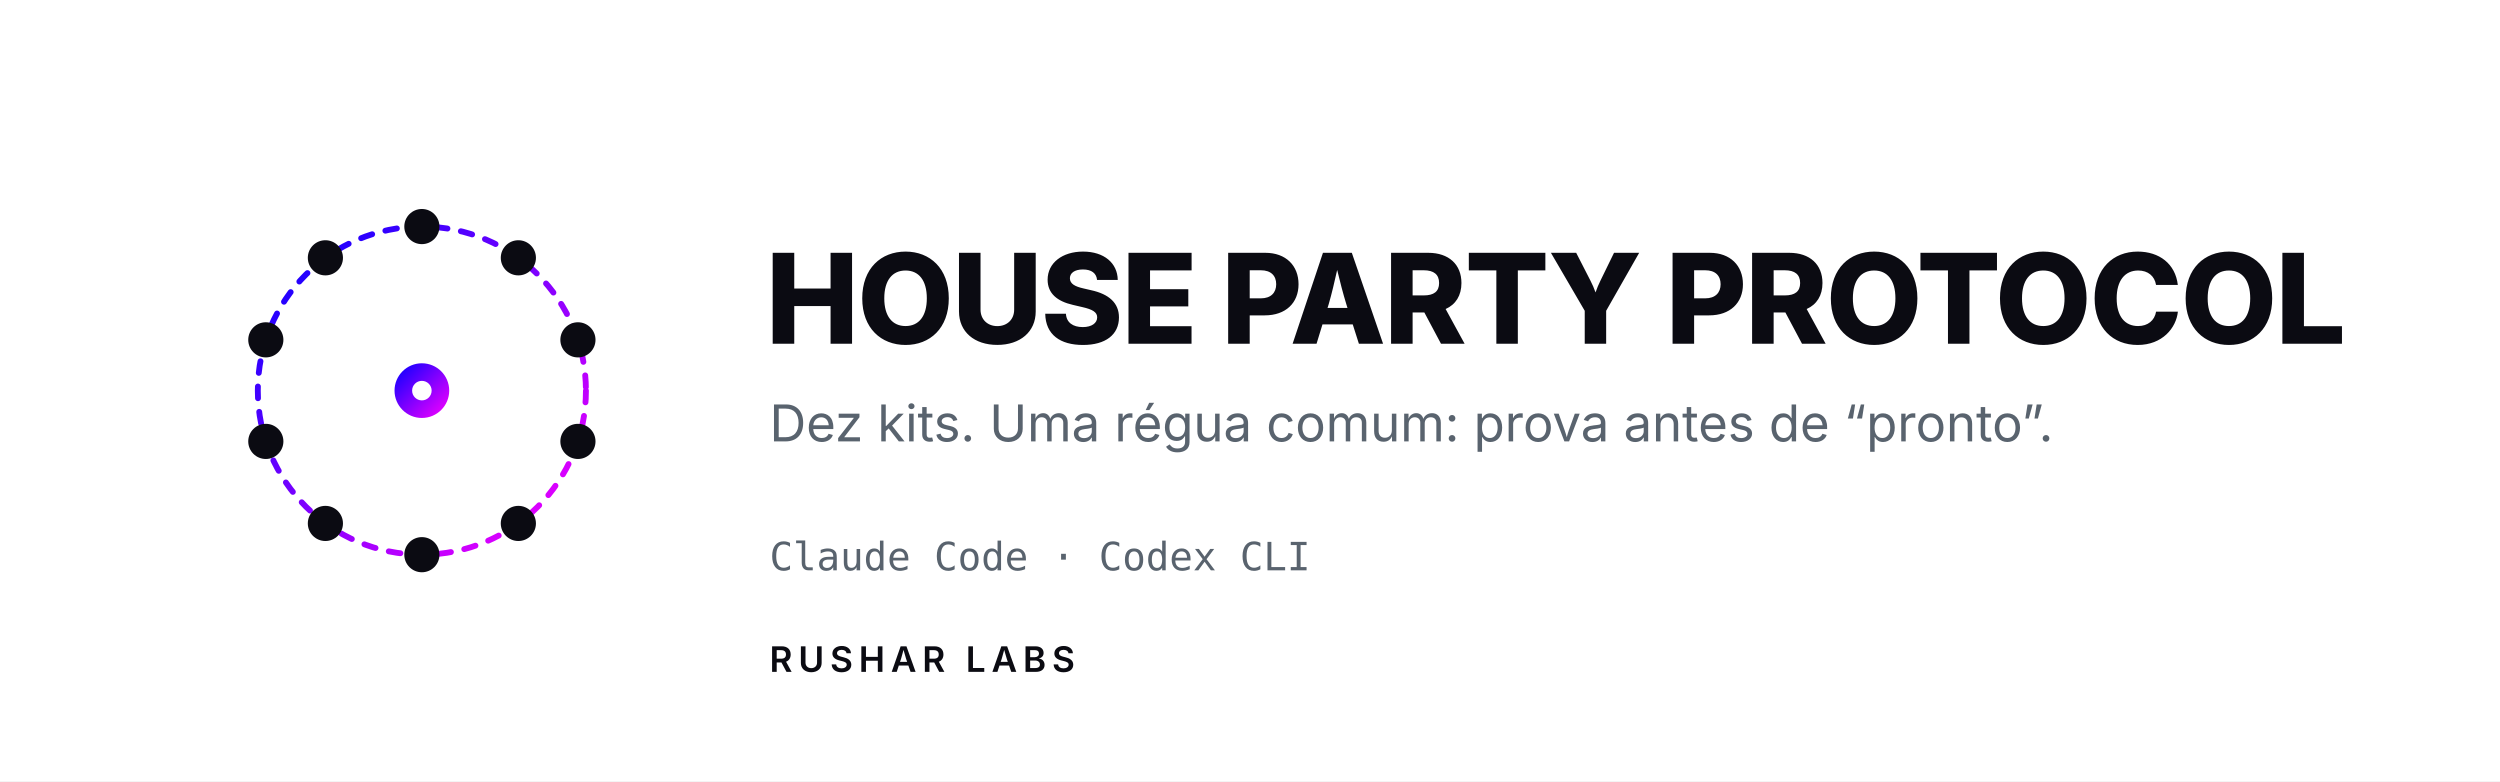
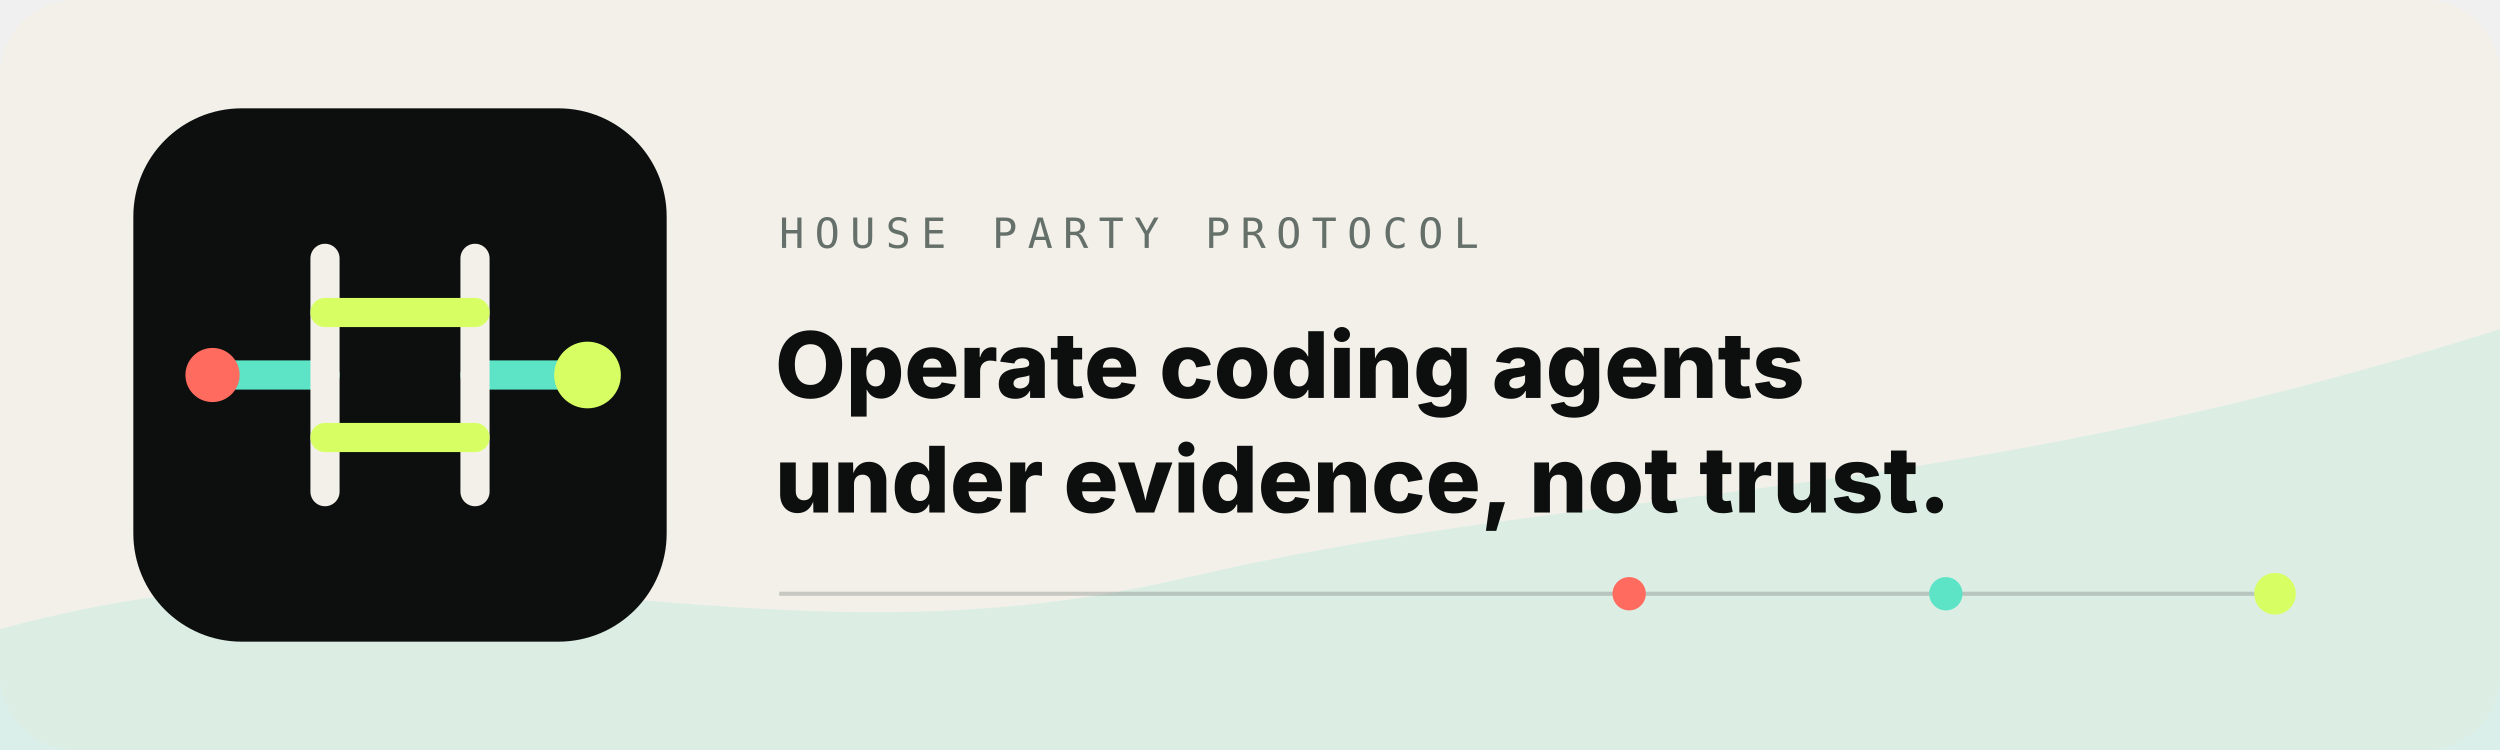
- <svg xmlns="http://www.w3.org/2000/svg" viewBox="0 0 1280 400" width="1280" height="400" role="img" aria-label="House Party Protocol — by Rushar Labs">
-   <defs>
-     <linearGradient id="g" x1="0" y1="0" x2="1" y2="1">
-       <stop offset="0" stop-color="#0000FF" />
-       <stop offset="1" stop-color="#FF00FF" />
-     </linearGradient>
-   </defs>
-   <rect width="1280" height="400" fill="#FFFFFF" />
-   <g transform="translate(96,80)">
-     <circle cx="120" cy="120" r="84" fill="none" stroke="url(#g)" stroke-width="3" stroke-dasharray="6 7" stroke-linecap="round" />
-     <circle cx="120" cy="120" r="14" fill="url(#g)" />
-     <circle cx="120" cy="120" r="5" fill="#FFFFFF" />
-     <g fill="#0B0B12">
-       <circle cx="120" cy="36" r="9" />
-       <circle cx="169.4" cy="52" r="9" />
-       <circle cx="199.9" cy="94" r="9" />
-       <circle cx="199.9" cy="146" r="9" />
-       <circle cx="169.4" cy="188" r="9" />
-       <circle cx="120" cy="204" r="9" />
-       <circle cx="70.6" cy="188" r="9" />
-       <circle cx="40.1" cy="146" r="9" />
-       <circle cx="40.1" cy="94" r="9" />
-       <circle cx="70.6" cy="52" r="9" />
-     </g>
-     <line x1="120" y1="106" x2="120" y2="46" stroke="url(#g)" stroke-width="3" stroke-linecap="round" />
+ <svg xmlns="http://www.w3.org/2000/svg" viewBox="0 0 1200 360" role="img" aria-labelledby="title desc">
+   <rect width="1200" height="360" rx="36" fill="#F2F0E9" />
+   <path d="M0 302C210 244 360 326 566 278s354-32 634-120v202H0Z" fill="#5DE4C7" opacity=".15" />
+   <g transform="translate(64 52)">
+     <rect width="256" height="256" rx="52" fill="#0C0F0E" />
+     <path d="M38 128H92M164 128H218" stroke="#5DE4C7" stroke-width="14" stroke-linecap="round" />
+     <path d="M92 72V184M164 72V184" stroke="#F2F0E9" stroke-width="14" stroke-linecap="round" />
+     <path d="M92 98H164M92 158H164" stroke="#D7FF64" stroke-width="14" stroke-linecap="round" />
+     <circle cx="38" cy="128" r="13" fill="#FF6B5F" />
+     <circle cx="218" cy="128" r="16" fill="#D7FF64" />
  </g>
-   <text x="392" y="176" font-family="Inter, 'Segoe UI', Helvetica, Arial, sans-serif" font-size="64" font-weight="800" letter-spacing="-1" fill="#0B0B12">HOUSE PARTY PROTOCOL</text>
-   <text x="394" y="226" font-family="Inter, 'Segoe UI', Helvetica, Arial, sans-serif" font-size="26" fill="#59636E">Dez kits. Uma régua comum: prova antes de “pronto”.</text>
-   <text x="394" y="292" font-family="'JetBrains Mono', Consolas, Menlo, monospace" font-size="20" fill="#59636E">Claude Code  ·  Codex CLI</text>
-   <text x="394" y="344" font-family="Inter, 'Segoe UI', Helvetica, Arial, sans-serif" font-size="18" font-weight="600" letter-spacing="3" fill="#0B0B12">RUSHAR LABS</text>
+   <text x="374" y="119" font-family="JetBrains Mono, Cascadia Code, Consolas, monospace" font-size="20" letter-spacing="5" fill="#66706B">HOUSE PARTY PROTOCOL</text>
+   <text x="372" y="191" font-family="Inter, Segoe UI, Arial, sans-serif" font-size="44" font-weight="760" fill="#0C0F0E">Operate coding agents</text>
+   <text x="372" y="246" font-family="Inter, Segoe UI, Arial, sans-serif" font-size="44" font-weight="760" fill="#0C0F0E">under evidence, not trust.</text>
+   <path d="M374 285H1092" stroke="#0C0F0E" stroke-width="2" opacity=".18" />
+   <circle cx="782" cy="285" r="8" fill="#FF6B5F" />
+   <circle cx="934" cy="285" r="8" fill="#5DE4C7" />
+   <circle cx="1092" cy="285" r="10" fill="#D7FF64" />
</svg>
